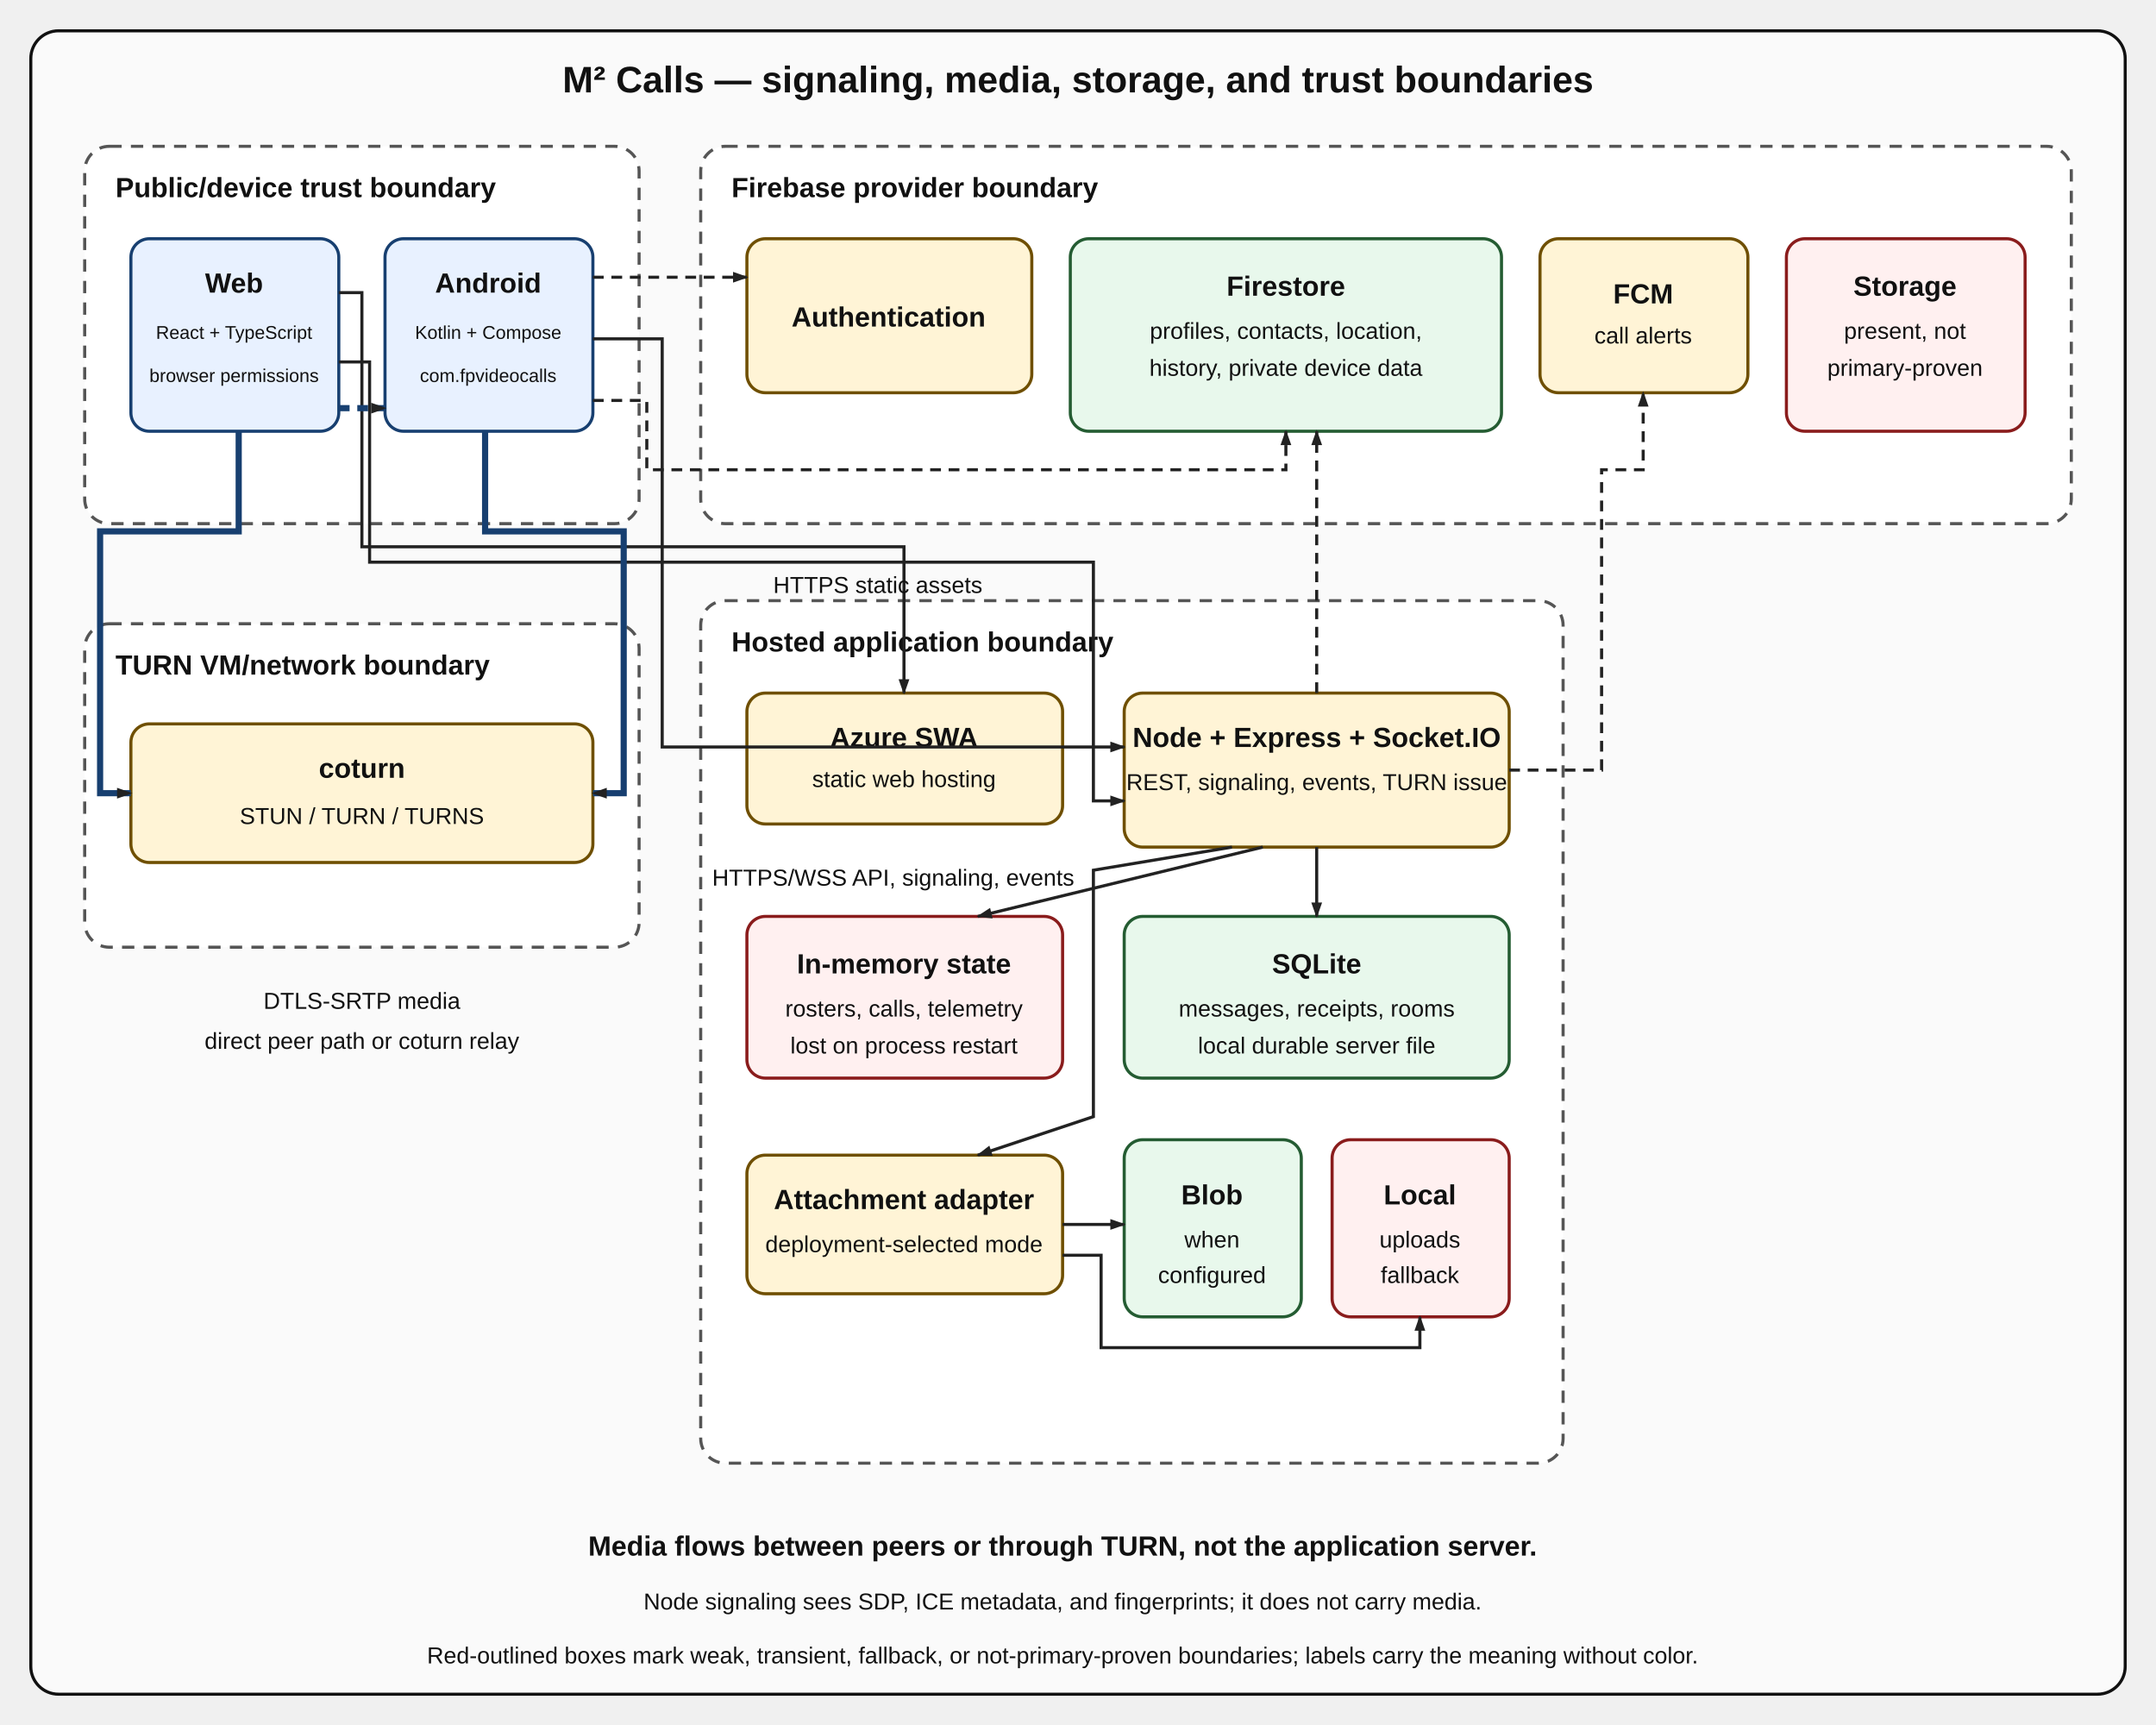
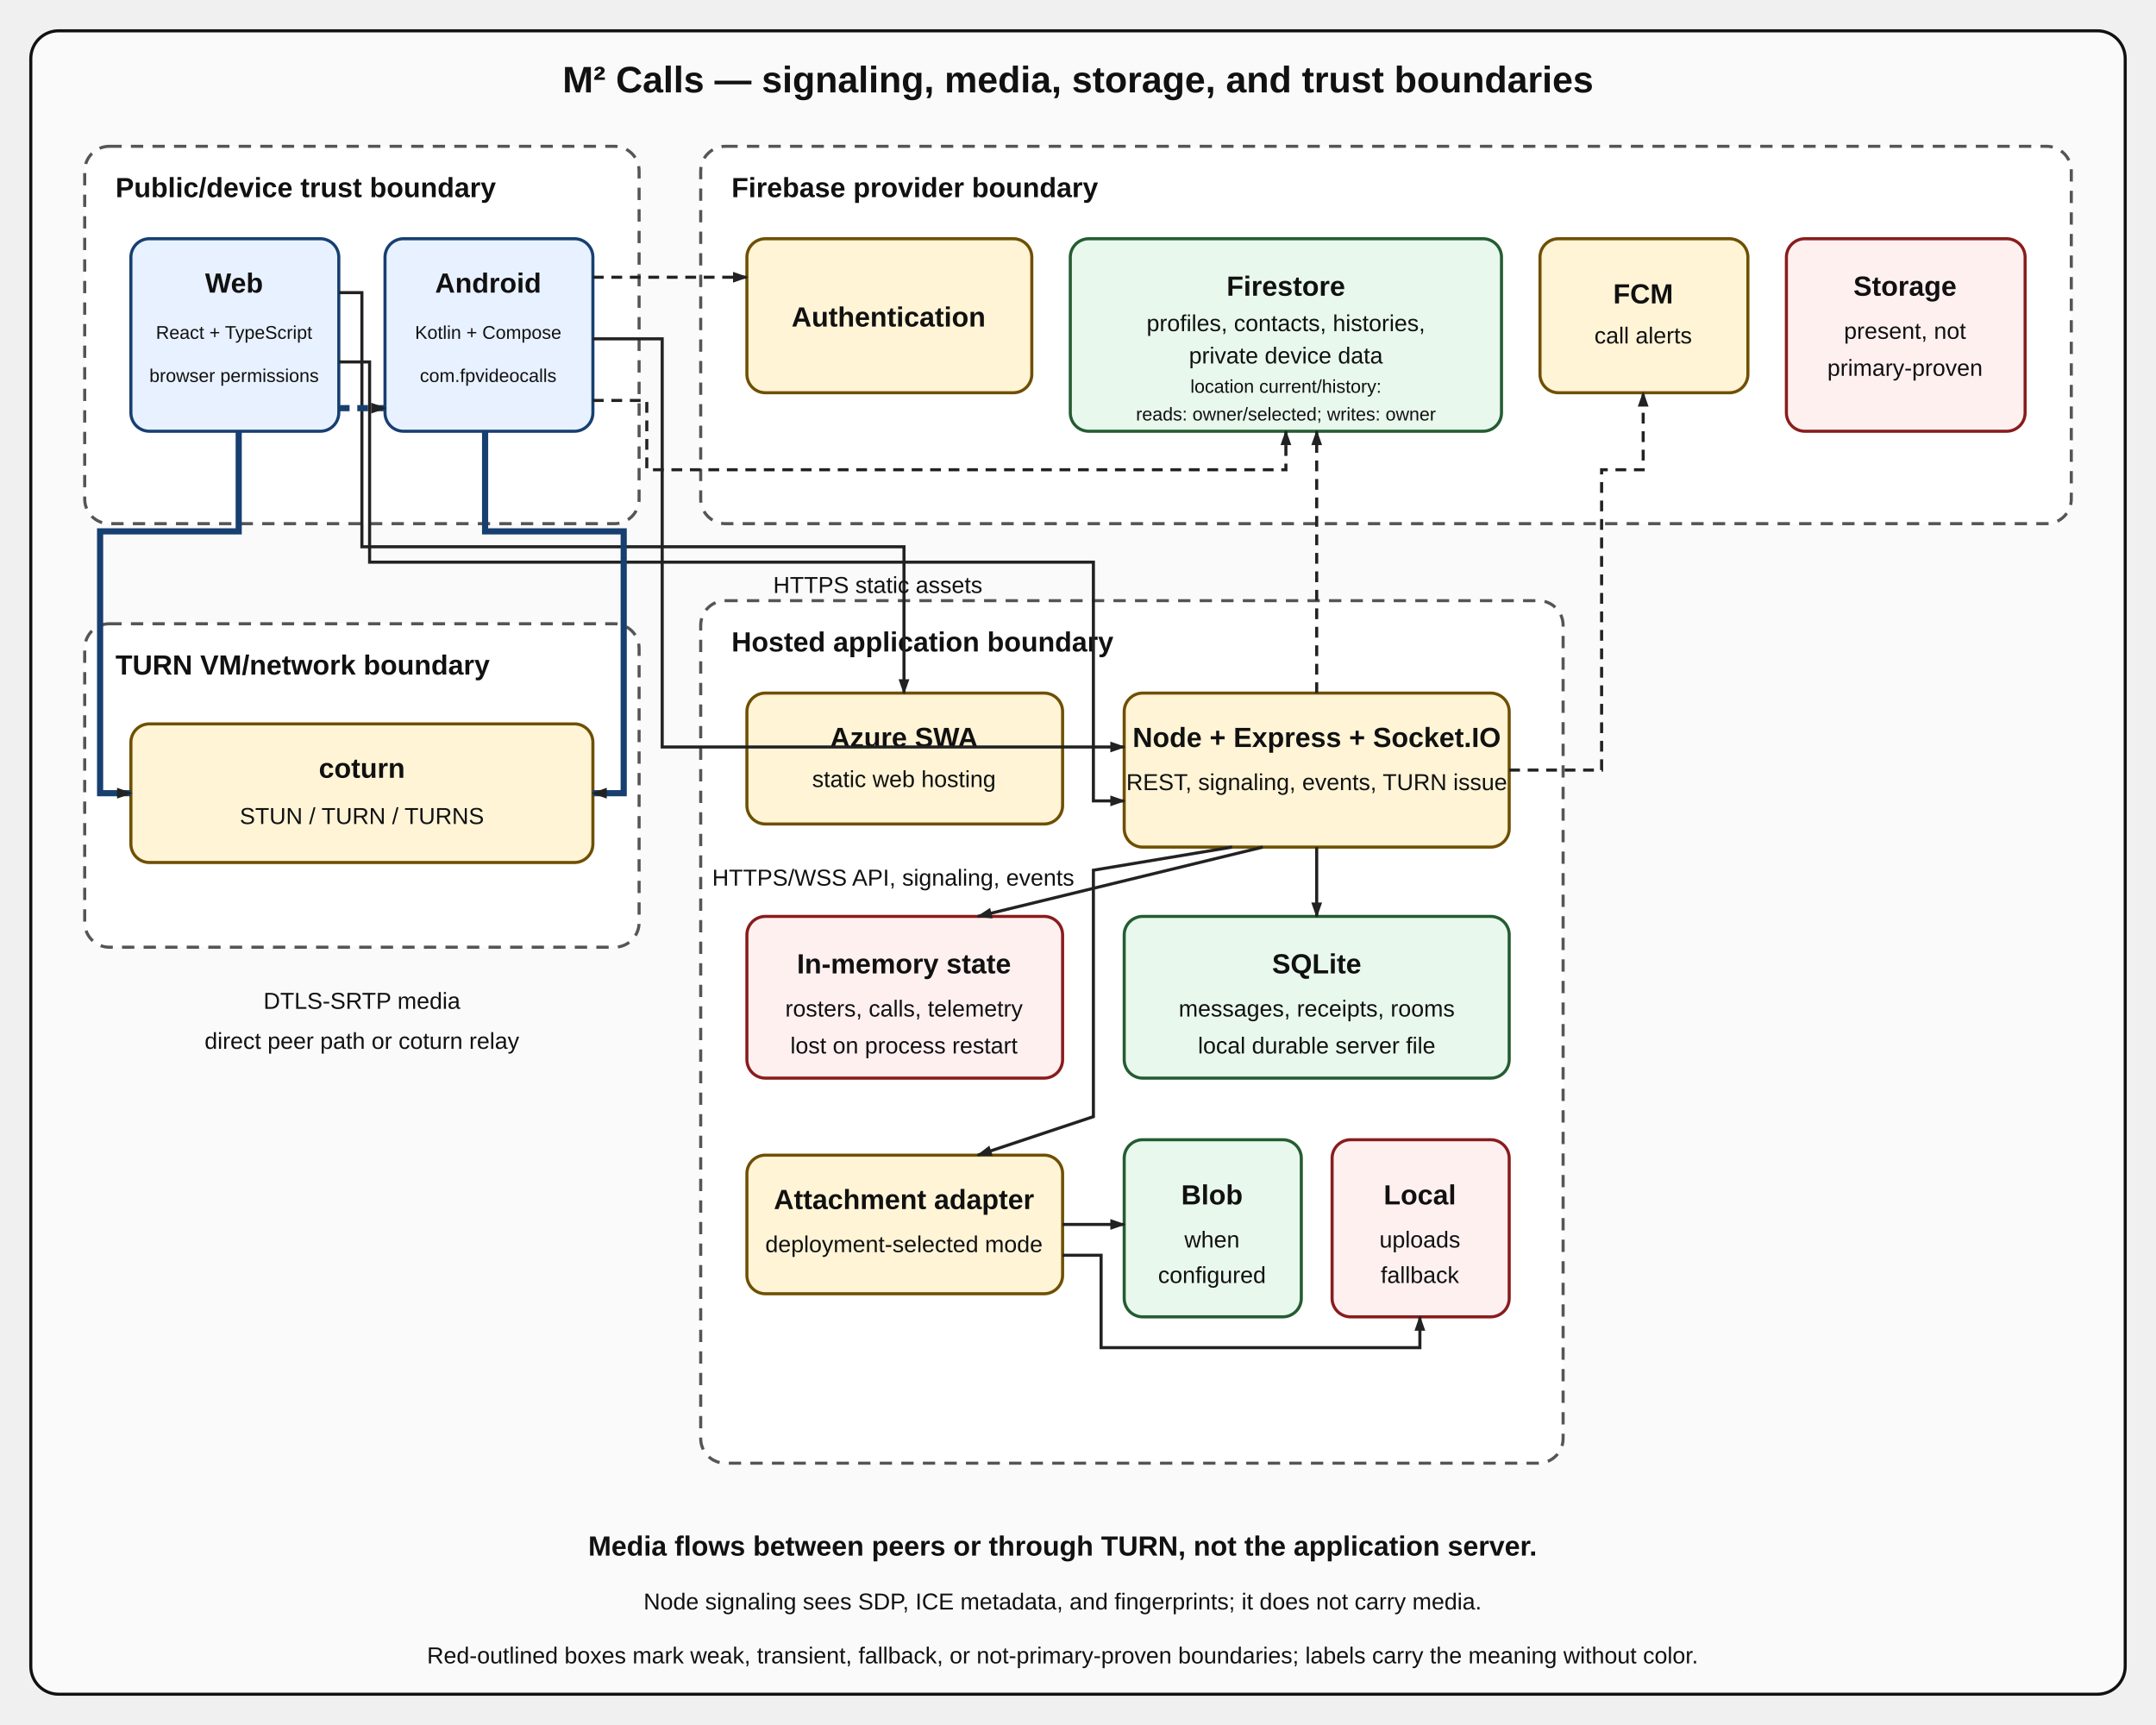
<svg xmlns="http://www.w3.org/2000/svg" width="1400" height="1120" viewBox="0 0 1400 1120" role="img" aria-labelledby="title description">
  <defs>
    <marker id="arrow" markerWidth="10" markerHeight="7" refX="9" refY="3.5" orient="auto" markerUnits="userSpaceOnUse">
      <polygon points="0 0, 10 3.5, 0 7" fill="#222" />
    </marker>
    <style>
      .boundary { fill: #fff; stroke: #555; stroke-width: 2; stroke-dasharray: 8 6; }
      .client { fill: #e8f1ff; stroke: #173f70; stroke-width: 2; }
      .service { fill: #fff4d6; stroke: #6f4f00; stroke-width: 2; }
      .store { fill: #e8f8ec; stroke: #245c32; stroke-width: 2; }
      .risk { fill: #fff0f0; stroke: #8a1c1c; stroke-width: 2; }
      .heading { font: 700 24px Arial, sans-serif; fill: #111; }
      .label { font: 700 18px Arial, sans-serif; fill: #111; }
      .detail { font: 15px Arial, sans-serif; fill: #111; }
      .client-detail { font: 12px Arial, sans-serif; fill: #111; }
      .edge { stroke: #222; stroke-width: 2; fill: none; marker-end: url(#arrow); }
      .media { stroke: #173f70; stroke-width: 4; fill: none; marker-end: url(#arrow); }
      .dashed { stroke-dasharray: 7 5; }
    </style>
  </defs>
  <rect x="20" y="20" width="1360" height="1080" rx="18" fill="#fafafa" stroke="#111" stroke-width="2" />
  <text x="700" y="60" text-anchor="middle" class="heading">M² Calls — signaling, media, storage, and trust boundaries</text>
  <rect x="55" y="95" width="360" height="245" rx="16" class="boundary" />
  <text x="75" y="128" class="label">Public/device trust boundary</text>
  <rect x="85" y="155" width="135" height="125" rx="12" class="client" />
  <text x="152" y="190" text-anchor="middle" class="label">Web</text>
  <text x="152" y="220" text-anchor="middle" class="client-detail">React + TypeScript</text>
  <text x="152" y="248" text-anchor="middle" class="client-detail">browser permissions</text>
  <rect x="250" y="155" width="135" height="125" rx="12" class="client" />
  <text x="317" y="190" text-anchor="middle" class="label">Android</text>
  <text x="317" y="220" text-anchor="middle" class="client-detail">Kotlin + Compose</text>
  <text x="317" y="248" text-anchor="middle" class="client-detail">com.fpvideocalls</text>
  <g transform="translate(0 295)">
    <rect x="455" y="95" width="560" height="560" rx="16" class="boundary" />
    <text x="475" y="128" class="label">Hosted application boundary</text>
    <rect x="485" y="155" width="205" height="85" rx="12" class="service" />
    <text x="587" y="190" text-anchor="middle" class="label">Azure SWA</text>
    <text x="587" y="216" text-anchor="middle" class="detail">static web hosting</text>
    <rect x="730" y="155" width="250" height="100" rx="12" class="service" />
    <text x="855" y="190" text-anchor="middle" class="label">Node + Express + Socket.IO</text>
    <text x="855" y="218" text-anchor="middle" class="detail">REST, signaling, events, TURN issue</text>
    <rect x="485" y="300" width="205" height="105" rx="12" class="risk" />
    <text x="587" y="337" text-anchor="middle" class="label">In-memory state</text>
    <text x="587" y="365" text-anchor="middle" class="detail">rosters, calls, telemetry</text>
    <text x="587" y="389" text-anchor="middle" class="detail">lost on process restart</text>
    <rect x="730" y="300" width="250" height="105" rx="12" class="store" />
    <text x="855" y="337" text-anchor="middle" class="label">SQLite</text>
    <text x="855" y="365" text-anchor="middle" class="detail">messages, receipts, rooms</text>
    <text x="855" y="389" text-anchor="middle" class="detail">local durable server file</text>
    <rect x="485" y="455" width="205" height="90" rx="12" class="service" />
    <text x="587" y="490" text-anchor="middle" class="label">Attachment adapter</text>
    <text x="587" y="518" text-anchor="middle" class="detail">deployment-selected mode</text>
    <rect x="730" y="445" width="115" height="115" rx="12" class="store" />
    <text x="787" y="487" text-anchor="middle" class="label">Blob</text>
    <text x="787" y="515" text-anchor="middle" class="detail">when</text>
    <text x="787" y="538" text-anchor="middle" class="detail">configured</text>
    <rect x="865" y="445" width="115" height="115" rx="12" class="risk" />
    <text x="922" y="487" text-anchor="middle" class="label">Local</text>
    <text x="922" y="515" text-anchor="middle" class="detail">uploads</text>
    <text x="922" y="538" text-anchor="middle" class="detail">fallback</text>
  </g>
  <rect x="455" y="95" width="890" height="245" rx="16" class="boundary" />
  <text x="475" y="128" class="label">Firebase provider boundary</text>
  <rect x="485" y="155" width="185" height="100" rx="12" class="service" />
  <text x="577" y="212" text-anchor="middle" class="label">Authentication</text>
  <rect x="695" y="155" width="280" height="125" rx="12" class="store" />
  <text x="835" y="192" text-anchor="middle" class="label">Firestore</text>
-   <text x="835" y="220" text-anchor="middle" class="detail">profiles, contacts, location,</text>
-   <text x="835" y="244" text-anchor="middle" class="detail">history, private device data</text>
+   <text x="835" y="215" text-anchor="middle" class="detail">profiles, contacts, histories,</text>
+   <text x="835" y="236" text-anchor="middle" class="detail">private device data</text>
+   <text x="835" y="255" text-anchor="middle" class="client-detail">location current/history:</text>
+   <text x="835" y="273" text-anchor="middle" class="client-detail">reads: owner/selected; writes: owner</text>
  <rect x="1000" y="155" width="135" height="100" rx="12" class="service" />
  <text x="1067" y="197" text-anchor="middle" class="label">FCM</text>
  <text x="1067" y="223" text-anchor="middle" class="detail">call alerts</text>
  <rect x="1160" y="155" width="155" height="125" rx="12" class="risk" />
  <text x="1237" y="192" text-anchor="middle" class="label">Storage</text>
  <text x="1237" y="220" text-anchor="middle" class="detail">present, not</text>
  <text x="1237" y="244" text-anchor="middle" class="detail">primary-proven</text>
  <rect x="55" y="405" width="360" height="210" rx="16" class="boundary" />
  <text x="75" y="438" class="label">TURN VM/network boundary</text>
  <rect x="85" y="470" width="300" height="90" rx="12" class="service" />
  <text x="235" y="505" text-anchor="middle" class="label">coturn</text>
  <text x="235" y="535" text-anchor="middle" class="detail">STUN / TURN / TURNS</text>
  <path d="M220 190 L235 190 L235 355 L587 355 L587 450" class="edge" />
  <text x="570" y="385" text-anchor="middle" class="detail">HTTPS static assets</text>
  <path d="M385 220 L430 220 L430 485 L730 485" class="edge" />
  <path d="M220 235 L240 235 L240 365 L710 365 L710 520 L730 520" class="edge" />
  <text x="580" y="575" text-anchor="middle" class="detail">HTTPS/WSS API, signaling, events</text>
  <path d="M855 550 L855 595" class="edge" />
  <path d="M820 550 L635 595" class="edge" />
  <path d="M800 550 L710 565 L710 725 L635 750" class="edge" />
  <path d="M690 795 L730 795" class="edge" />
  <path d="M690 815 L715 815 L715 875 L922 875 L922 855" class="edge" />
  <path d="M385 180 L485 180" class="edge dashed" />
  <path d="M385 260 L420 260 L420 305 L835 305 L835 280" class="edge dashed" />
  <path d="M855 450 L855 280" class="edge dashed" />
  <path d="M980 500 L1040 500 L1040 305 L1067 305 L1067 255" class="edge dashed" />
  <path d="M315 280 L315 345 L405 345 L405 515 L385 515" class="media" />
  <path d="M155 280 L155 345 L65 345 L65 515 L85 515" class="media" />
  <path d="M220 265 L250 265" class="media dashed" />
  <text x="235" y="655" text-anchor="middle" class="detail">DTLS-SRTP media</text>
  <text x="235" y="681" text-anchor="middle" class="detail">direct peer path or coturn relay</text>
  <text x="690" y="1010" text-anchor="middle" class="label">Media flows between peers or through TURN, not the application server.</text>
  <text x="690" y="1045" text-anchor="middle" class="detail">Node signaling sees SDP, ICE metadata, and fingerprints; it does not carry media.</text>
  <text x="690" y="1080" text-anchor="middle" class="detail">Red-outlined boxes mark weak, transient, fallback, or not-primary-proven boundaries; labels carry the meaning without color.</text>
</svg>
